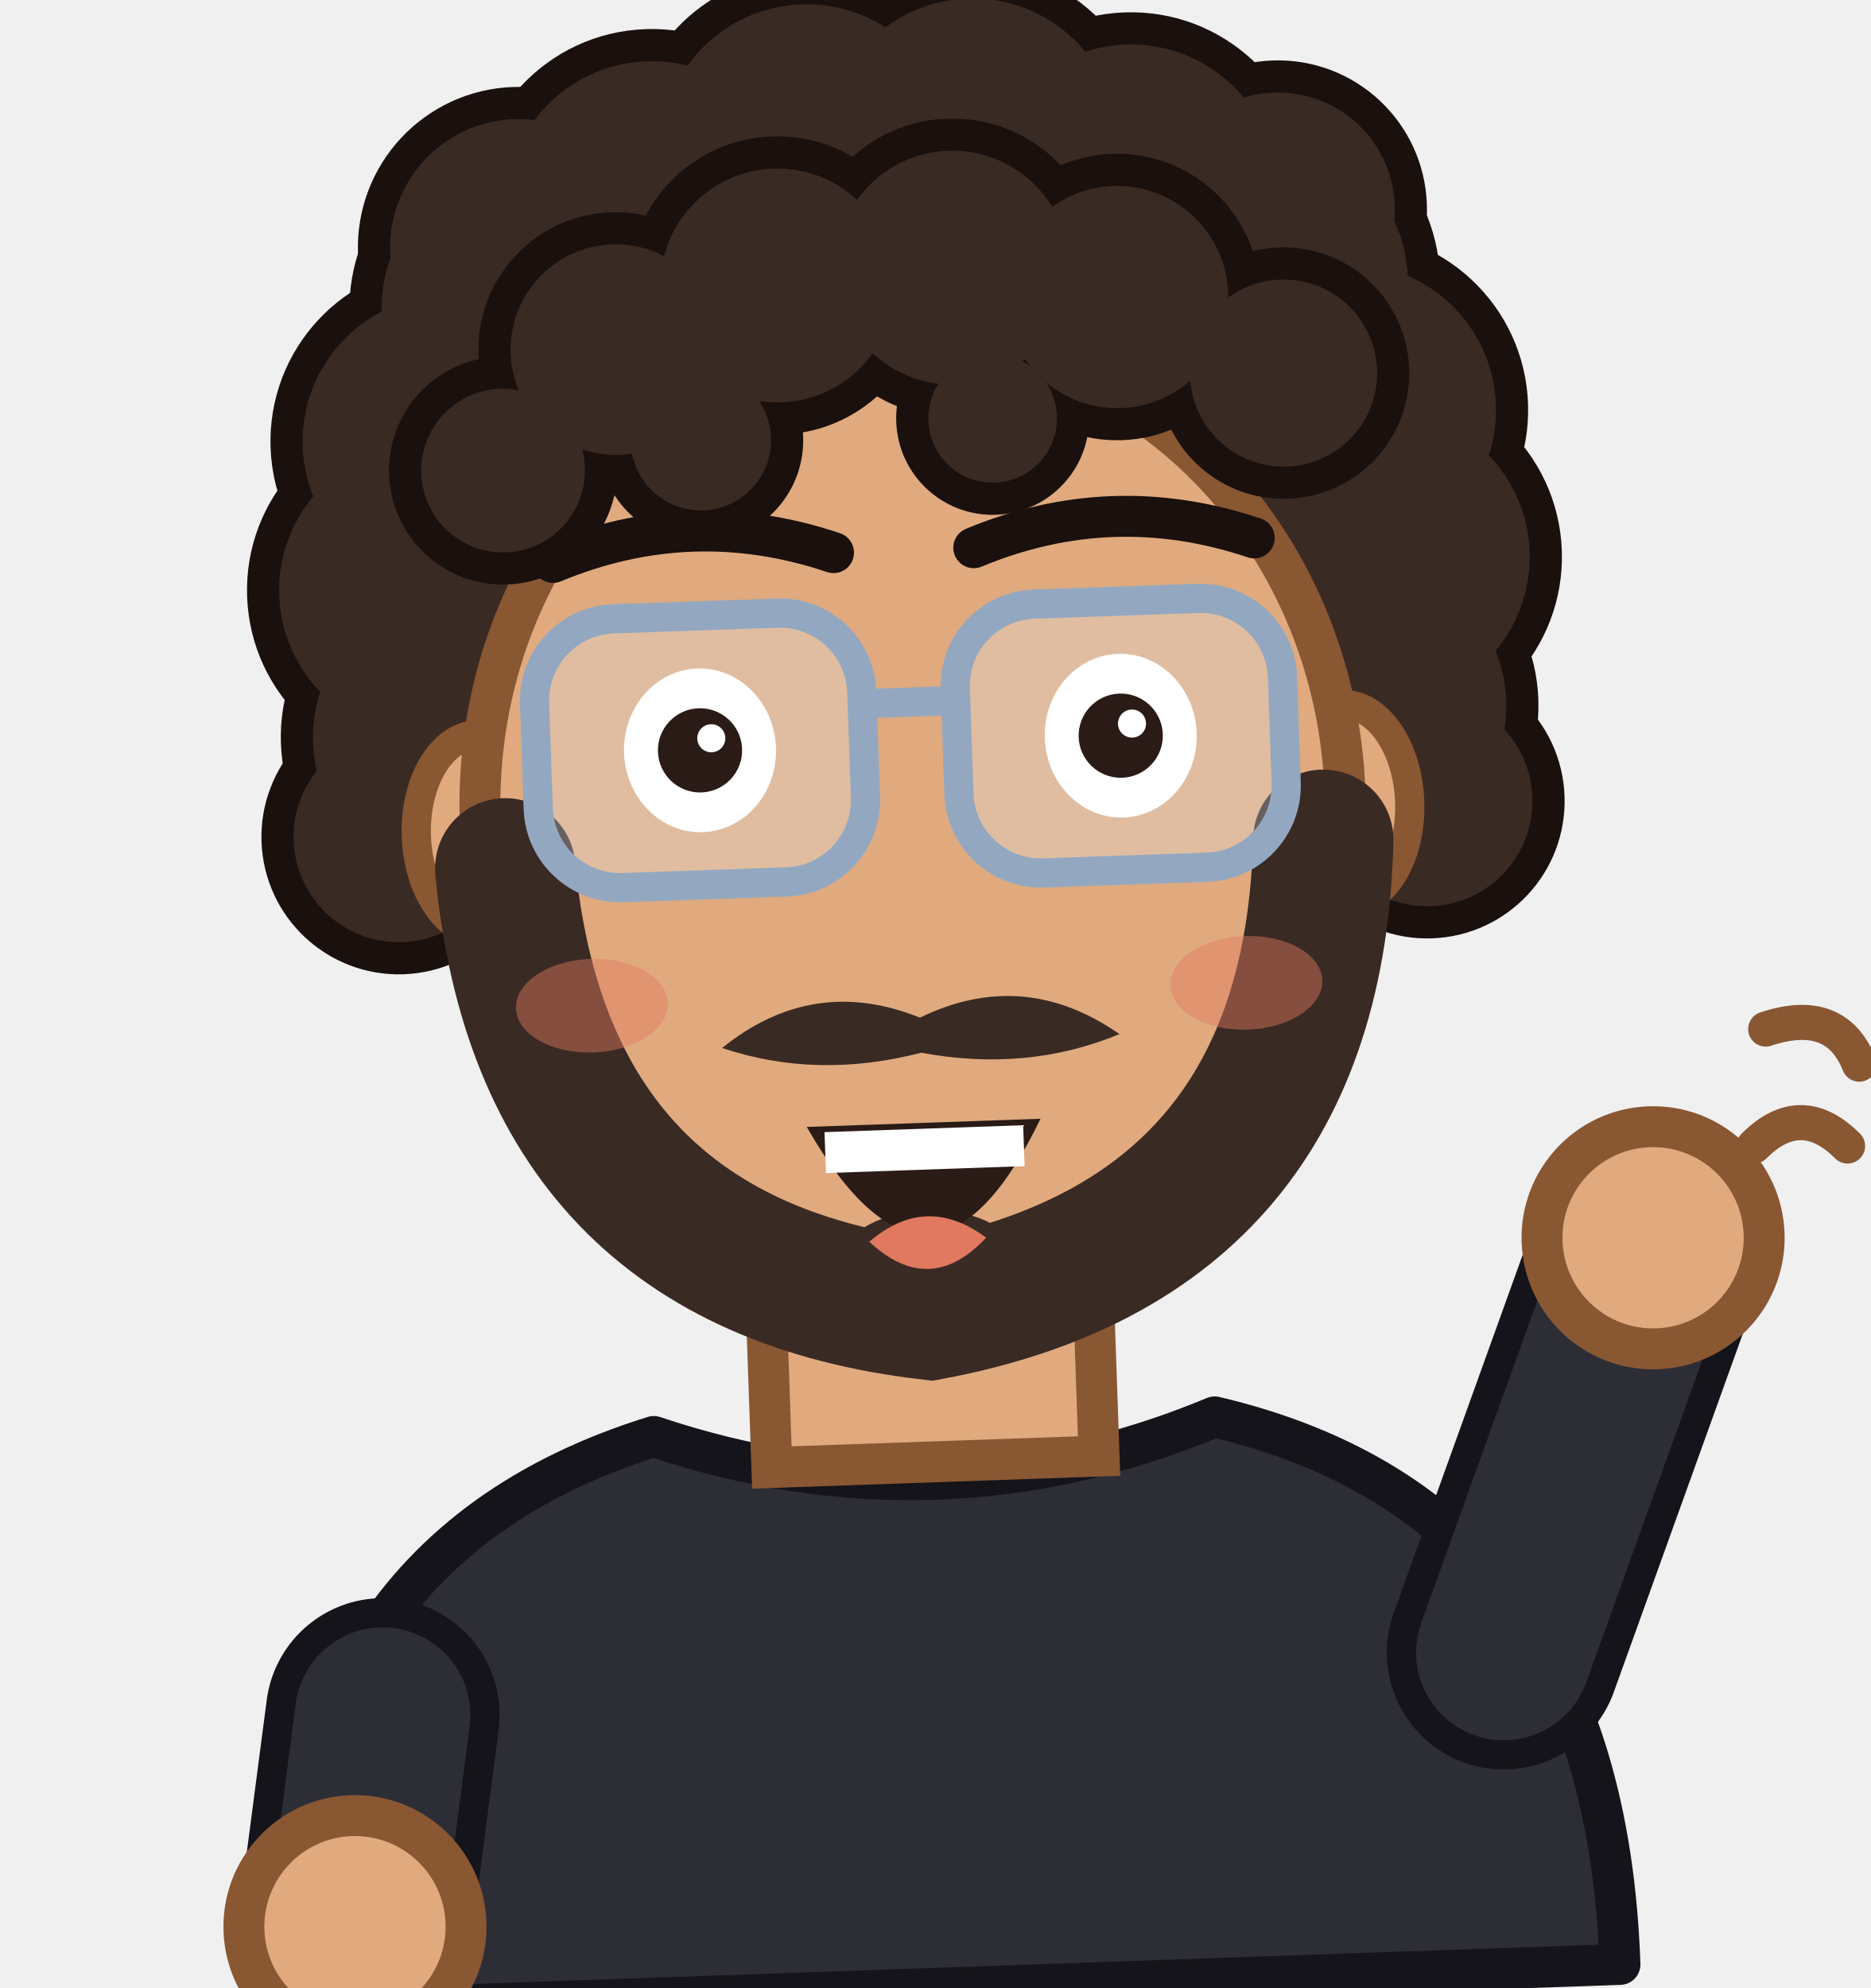
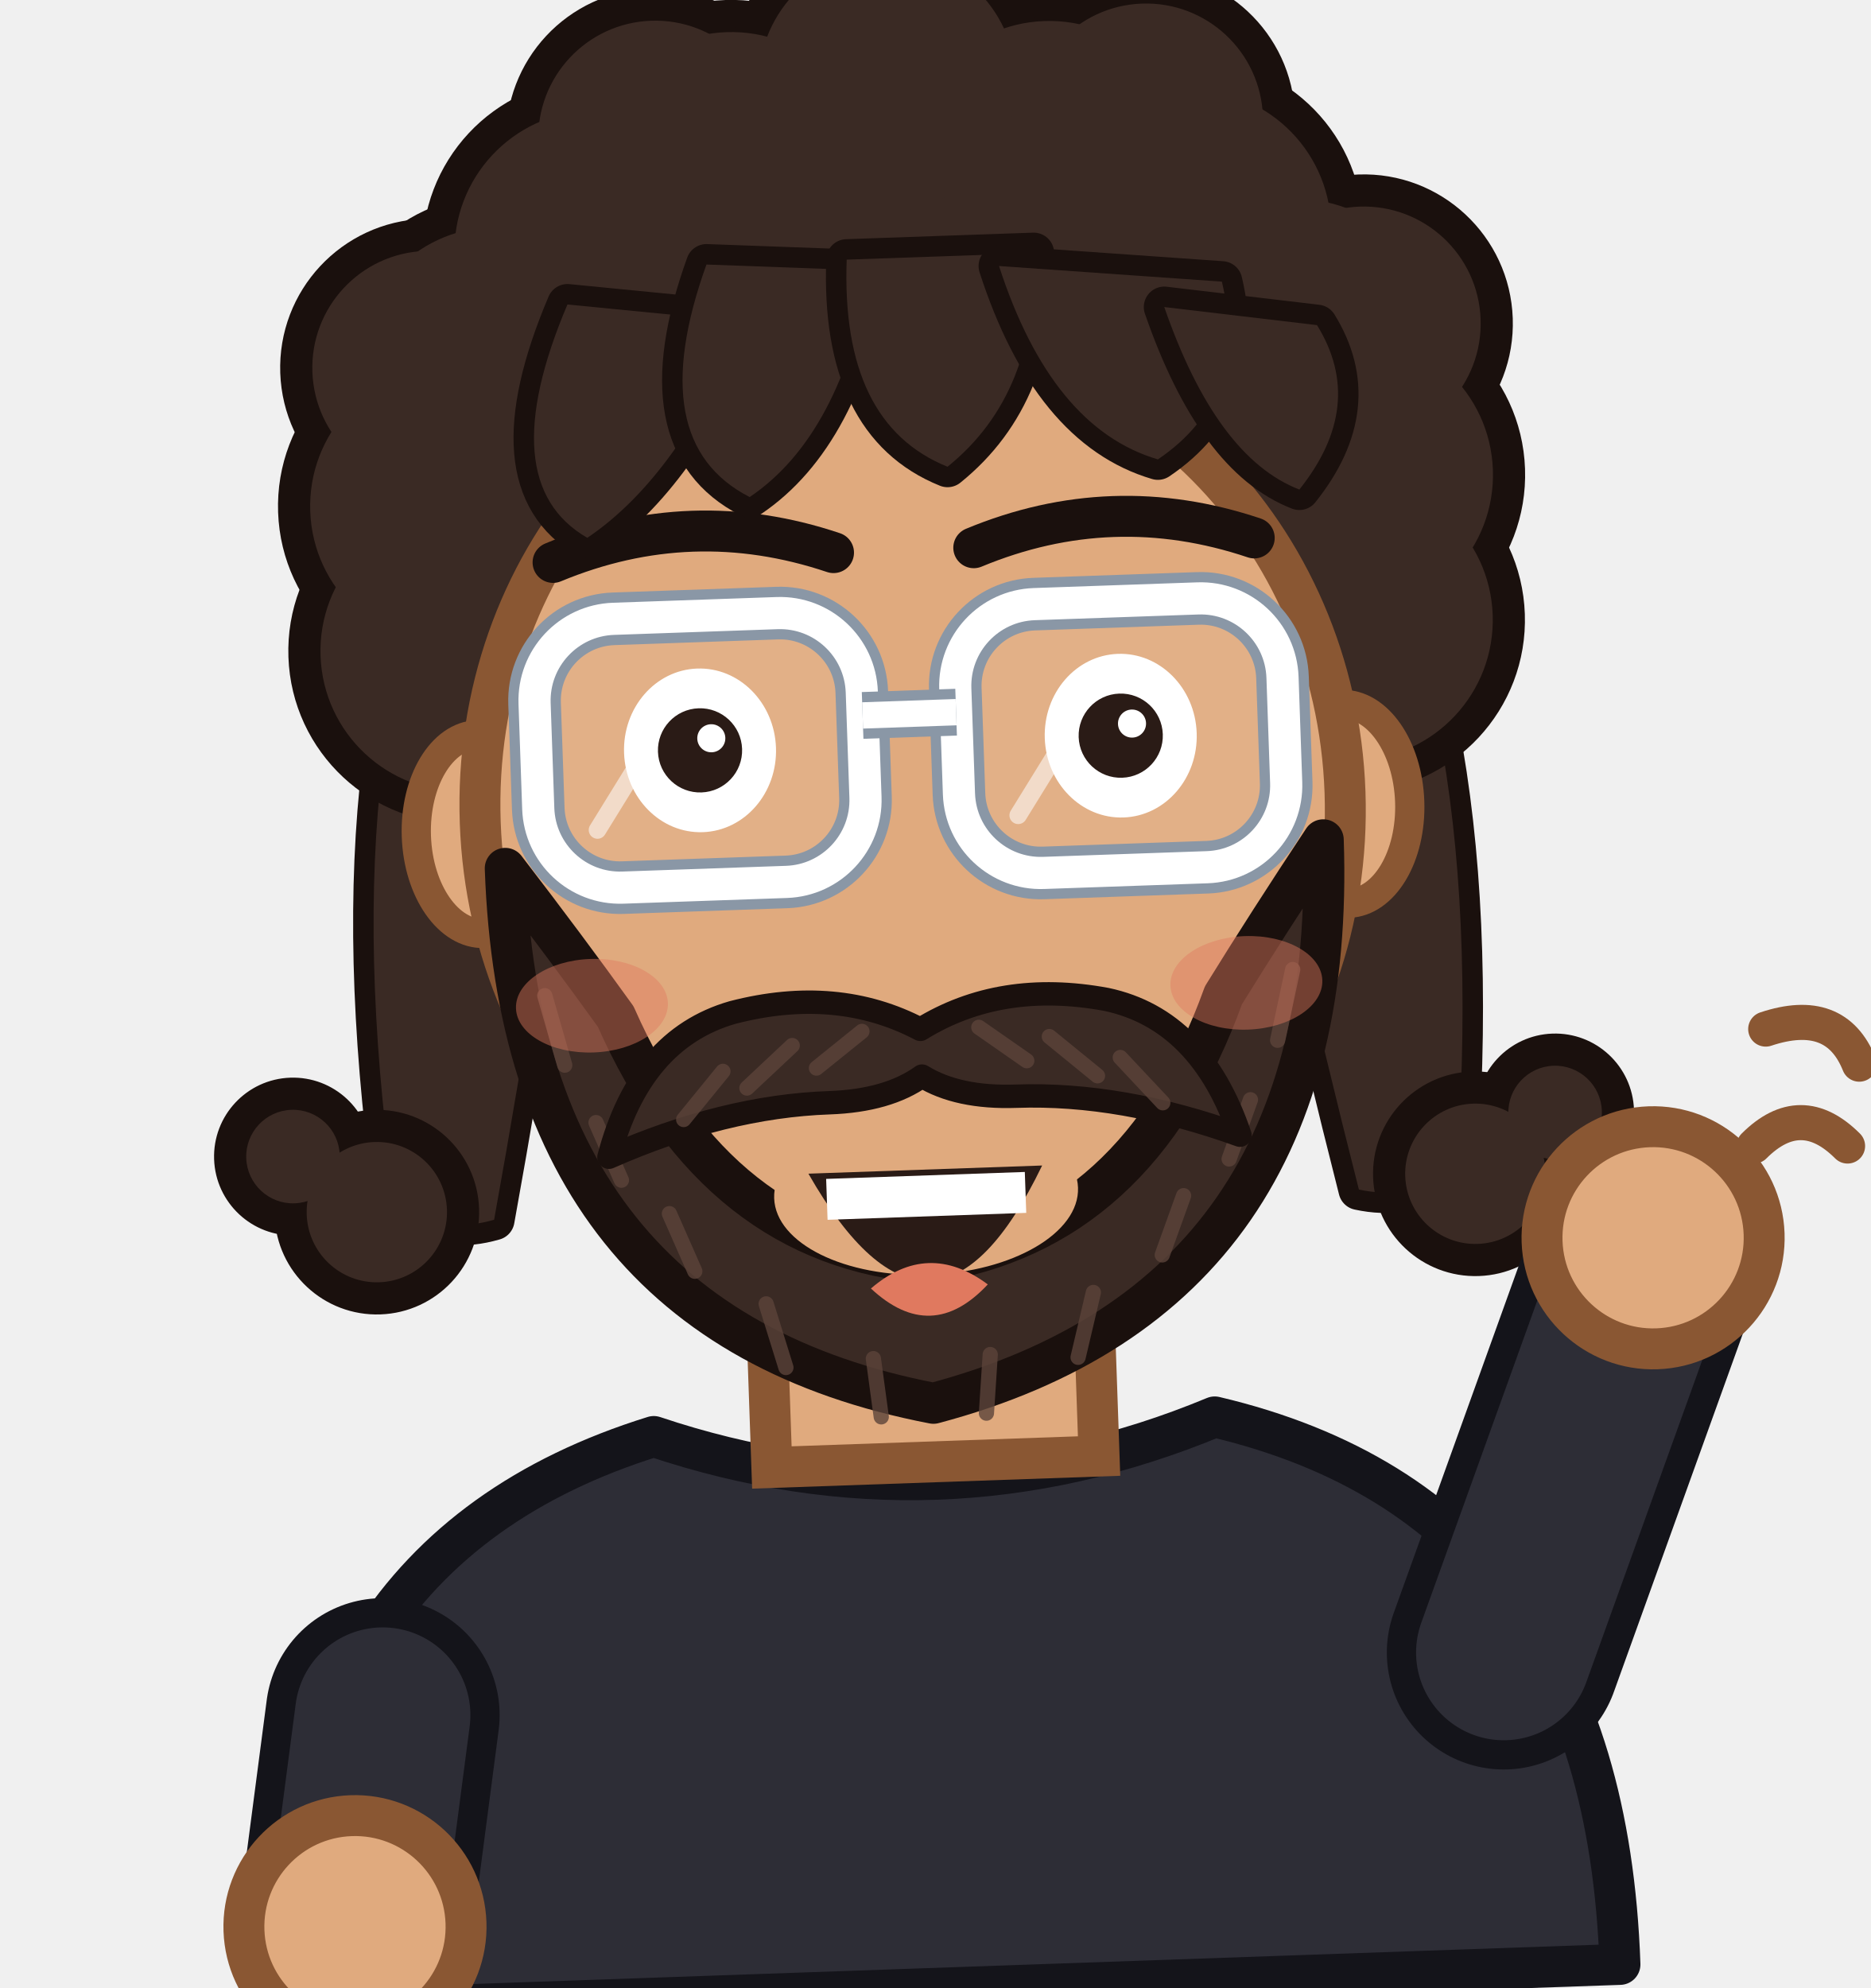
<svg xmlns="http://www.w3.org/2000/svg" viewBox="0 0 320 340" width="320" height="340">
  <g transform="rotate(-2 160 250)">
-     <circle cx="82.9" cy="123.3" r="27" fill="#3A2A24" stroke="#1A100D" stroke-width="7" />
-     <circle cx="78.0" cy="98.0" r="27" fill="#3A2A24" stroke="#1A100D" stroke-width="7" />
-     <circle cx="82.9" cy="72.7" r="27" fill="#3A2A24" stroke="#1A100D" stroke-width="7" />
-     <circle cx="97.2" cy="50.4" r="27" fill="#3A2A24" stroke="#1A100D" stroke-width="7" />
-     <circle cx="119.0" cy="33.9" r="27" fill="#3A2A24" stroke="#1A100D" stroke-width="7" />
-     <circle cx="145.8" cy="25.1" r="27" fill="#3A2A24" stroke="#1A100D" stroke-width="7" />
-     <circle cx="174.2" cy="25.1" r="27" fill="#3A2A24" stroke="#1A100D" stroke-width="7" />
-     <circle cx="201.0" cy="33.9" r="27" fill="#3A2A24" stroke="#1A100D" stroke-width="7" />
-     <circle cx="222.8" cy="50.4" r="27" fill="#3A2A24" stroke="#1A100D" stroke-width="7" />
-     <circle cx="237.1" cy="72.7" r="27" fill="#3A2A24" stroke="#1A100D" stroke-width="7" />
-     <circle cx="242.0" cy="98.0" r="27" fill="#3A2A24" stroke="#1A100D" stroke-width="7" />
-     <circle cx="237.1" cy="123.3" r="27" fill="#3A2A24" stroke="#1A100D" stroke-width="7" />
-     <circle cx="72.0" cy="140.0" r="20" fill="#3A2A24" stroke="#1A100D" stroke-width="7" />
-     <circle cx="248.0" cy="140.0" r="20" fill="#3A2A24" stroke="#1A100D" stroke-width="7" />
-     <circle cx="96.0" cy="40.0" r="24" fill="#3A2A24" stroke="#1A100D" stroke-width="7" />
-     <circle cx="226.0" cy="38.0" r="22" fill="#3A2A24" stroke="#1A100D" stroke-width="7" />
-     <circle cx="82.9" cy="123.3" r="25" fill="#3A2A24" />
-     <circle cx="78.0" cy="98.0" r="25" fill="#3A2A24" />
-     <circle cx="82.9" cy="72.7" r="25" fill="#3A2A24" />
-     <circle cx="97.2" cy="50.4" r="25" fill="#3A2A24" />
-     <circle cx="119.0" cy="33.9" r="25" fill="#3A2A24" />
-     <circle cx="145.8" cy="25.1" r="25" fill="#3A2A24" />
-     <circle cx="174.2" cy="25.1" r="25" fill="#3A2A24" />
-     <circle cx="201.0" cy="33.9" r="25" fill="#3A2A24" />
-     <circle cx="222.8" cy="50.4" r="25" fill="#3A2A24" />
-     <circle cx="237.1" cy="72.7" r="25" fill="#3A2A24" />
-     <circle cx="242.0" cy="98.0" r="25" fill="#3A2A24" />
-     <circle cx="237.1" cy="123.3" r="25" fill="#3A2A24" />
-     <circle cx="72.0" cy="140.0" r="18" fill="#3A2A24" />
-     <circle cx="248.0" cy="140.0" r="18" fill="#3A2A24" />
-     <circle cx="96.0" cy="40.0" r="22" fill="#3A2A24" />
-     <circle cx="226.0" cy="38.0" r="20" fill="#3A2A24" />
+     <path d="M92 70 Q62 110 68 190 Q70 210 86 206 Q96 160 104 112 Z" fill="#3A2A24" stroke="#1A100D" stroke-width="7" stroke-linejoin="round" />
+     <path d="M92 70 Q62 110 68 190 Q70 210 86 206 Q96 160 104 112 Z" fill="#3A2A24" />
+     <path d="M228 70 Q258 110 252 190 Q250 210 234 206 Q224 160 216 112 Z" fill="#3A2A24" stroke="#1A100D" stroke-width="7" stroke-linejoin="round" />
+     <path d="M228 70 Q258 110 252 190 Q250 210 234 206 Q224 160 216 112 Z" fill="#3A2A24" />
+     <circle cx="66.0" cy="204.0" r="14" fill="#3A2A24" stroke="#1A100D" stroke-width="7" />
+     <circle cx="52.0" cy="194.0" r="10" fill="#3A2A24" stroke="#1A100D" stroke-width="7" />
+     <circle cx="254.0" cy="204.0" r="14" fill="#3A2A24" stroke="#1A100D" stroke-width="7" />
+     <circle cx="268.0" cy="194.0" r="10" fill="#3A2A24" stroke="#1A100D" stroke-width="7" />
+     <circle cx="66.0" cy="204.0" r="12" fill="#3A2A24" />
+     <circle cx="52.0" cy="194.0" r="8" fill="#3A2A24" />
+     <circle cx="254.0" cy="204.0" r="12" fill="#3A2A24" />
+     <circle cx="268.0" cy="194.0" r="8" fill="#3A2A24" />
+     <circle cx="83.7" cy="108.6" r="26" fill="#3A2A24" stroke="#1A100D" stroke-width="7" />
+     <circle cx="82.8" cy="83.8" r="26" fill="#3A2A24" stroke="#1A100D" stroke-width="7" />
+     <circle cx="91.6" cy="60.3" r="26" fill="#3A2A24" stroke="#1A100D" stroke-width="7" />
+     <circle cx="109.0" cy="41.0" r="26" fill="#3A2A24" stroke="#1A100D" stroke-width="7" />
+     <circle cx="132.8" cy="28.4" r="26" fill="#3A2A24" stroke="#1A100D" stroke-width="7" />
+     <circle cx="160.0" cy="24.0" r="26" fill="#3A2A24" stroke="#1A100D" stroke-width="7" />
+     <circle cx="187.2" cy="28.4" r="26" fill="#3A2A24" stroke="#1A100D" stroke-width="7" />
+     <circle cx="211.0" cy="41.0" r="26" fill="#3A2A24" stroke="#1A100D" stroke-width="7" />
+     <circle cx="228.4" cy="60.3" r="26" fill="#3A2A24" stroke="#1A100D" stroke-width="7" />
+     <circle cx="237.2" cy="83.8" r="26" fill="#3A2A24" stroke="#1A100D" stroke-width="7" />
+     <circle cx="236.3" cy="108.6" r="26" fill="#3A2A24" stroke="#1A100D" stroke-width="7" />
+     <circle cx="80.0" cy="60.0" r="22" fill="#3A2A24" stroke="#1A100D" stroke-width="7" />
+     <circle cx="240.0" cy="58.0" r="22" fill="#3A2A24" stroke="#1A100D" stroke-width="7" />
+     <circle cx="120.0" cy="22.0" r="22" fill="#3A2A24" stroke="#1A100D" stroke-width="7" />
+     <circle cx="160.0" cy="14.0" r="24" fill="#3A2A24" stroke="#1A100D" stroke-width="7" />
+     <circle cx="204.0" cy="22.0" r="22" fill="#3A2A24" stroke="#1A100D" stroke-width="7" />
+     <circle cx="83.7" cy="108.6" r="24" fill="#3A2A24" />
+     <circle cx="82.8" cy="83.8" r="24" fill="#3A2A24" />
+     <circle cx="91.6" cy="60.3" r="24" fill="#3A2A24" />
+     <circle cx="109.0" cy="41.0" r="24" fill="#3A2A24" />
+     <circle cx="132.8" cy="28.4" r="24" fill="#3A2A24" />
+     <circle cx="160.0" cy="24.0" r="24" fill="#3A2A24" />
+     <circle cx="187.2" cy="28.4" r="24" fill="#3A2A24" />
+     <circle cx="211.0" cy="41.0" r="24" fill="#3A2A24" />
+     <circle cx="228.4" cy="60.3" r="24" fill="#3A2A24" />
+     <circle cx="237.2" cy="83.8" r="24" fill="#3A2A24" />
+     <circle cx="236.3" cy="108.6" r="24" fill="#3A2A24" />
+     <circle cx="80.0" cy="60.0" r="20" fill="#3A2A24" />
+     <circle cx="240.0" cy="58.0" r="20" fill="#3A2A24" />
+     <circle cx="120.0" cy="22.0" r="20" fill="#3A2A24" />
+     <circle cx="160.0" cy="14.0" r="22" fill="#3A2A24" />
+     <circle cx="204.0" cy="22.0" r="20" fill="#3A2A24" />
    <path d="M46 340 Q46 262 112 244 Q160 262 208 244 Q274 262 274 340 Z" fill="#2D2D36" stroke="#14141A" stroke-width="7" stroke-linejoin="round" />
    <rect x="132" y="210" width="56" height="40" fill="#E0AA7E" stroke="#8A5733" stroke-width="7" />
    <ellipse cx="86" cy="140" rx="11" ry="17" fill="#E0AA7E" stroke="#8A5733" stroke-width="5" />
    <ellipse cx="234" cy="140" rx="11" ry="17" fill="#E0AA7E" stroke="#8A5733" stroke-width="5" />
    <ellipse cx="160" cy="138" rx="74" ry="80" fill="#E0AA7E" stroke="#8A5733" stroke-width="7" />
-     <path d="M90 146 Q94 214 160 224 Q226 214 230 146" fill="none" stroke="#3A2A24" stroke-width="24" stroke-linecap="round" />
-     <path d="M126 178 Q142 166 160 174 Q178 166 194 178 Q178 184 160 180 Q142 184 126 178 Z" fill="#3A2A24" />
-     <ellipse cx="160" cy="214" rx="14" ry="7" fill="#3A2A24" />
+     <path d="M90 146 Q90 224 160 240 Q230 224 230 146 Q220 160 212 172 Q196 212 160 216 Q124 212 108 172 Q100 160 90 146 Z" fill="#3A2A24" stroke="#1A100D" stroke-width="7" stroke-linejoin="round" />
+     <path d="M104 190 l4 10" stroke="#5B433A" stroke-width="2.6" stroke-linecap="round" opacity=".8" />
+     <path d="M116 206 l4 10" stroke="#5B433A" stroke-width="2.6" stroke-linecap="round" opacity=".8" />
+     <path d="M132 222 l3 11" stroke="#5B433A" stroke-width="2.6" stroke-linecap="round" opacity=".8" />
+     <path d="M150 232 l1 10" stroke="#5B433A" stroke-width="2.6" stroke-linecap="round" opacity=".8" />
+     <path d="M170 232 l-1 10" stroke="#5B433A" stroke-width="2.6" stroke-linecap="round" opacity=".8" />
+     <path d="M188 222 l-3 11" stroke="#5B433A" stroke-width="2.6" stroke-linecap="round" opacity=".8" />
+     <path d="M204 206 l-4 10" stroke="#5B433A" stroke-width="2.6" stroke-linecap="round" opacity=".8" />
+     <path d="M216 190 l-4 10" stroke="#5B433A" stroke-width="2.6" stroke-linecap="round" opacity=".8" />
+     <path d="M96 168 l3 12" stroke="#5B433A" stroke-width="2.6" stroke-linecap="round" opacity=".8" />
+     <path d="M224 168 l-3 12" stroke="#5B433A" stroke-width="2.6" stroke-linecap="round" opacity=".8" />
+     <path d="M160 176 Q146 168 128 172 Q112 176 106 196 Q126 188 144 188 Q154 188 160 184 Q166 188 176 188 Q194 188 214 196 Q208 176 192 172 Q174 168 160 176 Z" fill="#3A2A24" stroke="#1A100D" stroke-width="4" stroke-linejoin="round" />
+     <path d="M150 176 l-8 6" stroke="#5B433A" stroke-width="2.6" stroke-linecap="round" opacity=".8" />
+     <path d="M138 178 l-8 7" stroke="#5B433A" stroke-width="2.6" stroke-linecap="round" opacity=".8" />
+     <path d="M126 182 l-7 8" stroke="#5B433A" stroke-width="2.6" stroke-linecap="round" opacity=".8" />
+     <path d="M170 176 l8 6" stroke="#5B433A" stroke-width="2.6" stroke-linecap="round" opacity=".8" />
+     <path d="M182 178 l8 7" stroke="#5B433A" stroke-width="2.6" stroke-linecap="round" opacity=".8" />
+     <path d="M194 182 l7 8" stroke="#5B433A" stroke-width="2.6" stroke-linecap="round" opacity=".8" />
+     <ellipse cx="160" cy="204" rx="26" ry="14" fill="#E0AA7E" />
    <ellipse cx="104" cy="170" rx="13" ry="8" fill="#E0795F" opacity=".45" />
    <ellipse cx="216" cy="170" rx="13" ry="8" fill="#E0795F" opacity=".45" />
-     <rect x="96" y="104" width="56" height="46" rx="14" fill="#DDEBFA" fill-opacity=".28" stroke="#93A8C0" stroke-width="5" />
-     <rect x="168" y="104" width="56" height="46" rx="14" fill="#DDEBFA" fill-opacity=".28" stroke="#93A8C0" stroke-width="5" />
-     <path d="M152 120 H168" stroke="#93A8C0" stroke-width="5" />
+     <rect x="96" y="104" width="56" height="46" rx="14" fill="#FFFFFF" fill-opacity=".07" stroke="#8A97A6" stroke-width="9" />
+     <rect x="96" y="104" width="56" height="46" rx="14" fill="none" stroke="#FFFFFF" stroke-width="5.5" />
+     <path d="M106 140 L122 116" stroke="#fff" stroke-width="3" stroke-linecap="round" opacity=".55" />
+     <rect x="168" y="104" width="56" height="46" rx="14" fill="#FFFFFF" fill-opacity=".07" stroke="#8A97A6" stroke-width="9" />
+     <rect x="168" y="104" width="56" height="46" rx="14" fill="none" stroke="#FFFFFF" stroke-width="5.5" />
+     <path d="M178 140 L194 116" stroke="#fff" stroke-width="3" stroke-linecap="round" opacity=".55" />
+     <path d="M152 122 H168" stroke="#8A97A6" stroke-width="8" />
+     <path d="M152 122 H168" stroke="#fff" stroke-width="4.5" />
    <ellipse cx="124" cy="127" rx="13" ry="14" fill="#fff" />
    <circle cx="124" cy="127" r="7.2" fill="#2A1B16" />
    <circle cx="126" cy="125" r="2.4" fill="#fff" />
    <ellipse cx="196" cy="127" rx="13" ry="14" fill="#fff" />
    <circle cx="196" cy="127" r="7.2" fill="#2A1B16" />
    <circle cx="198" cy="125" r="2.4" fill="#fff" />
    <path d="M100 94 Q124 85 148 94" fill="none" stroke="#1A100D" stroke-width="7" stroke-linecap="round" />
    <path d="M172 94 Q196 85 220 94" fill="none" stroke="#1A100D" stroke-width="7" stroke-linecap="round" />
-     <path d="M140 192 Q160 230 180 192 Z" fill="#2A1B16" />
-     <path d="M143 193 H177 V200 H143 Z" fill="#fff" />
-     <path d="M150 212 Q160 204 170 212 Q160 222 150 212 Z" fill="#E0795F" />
-     <circle cx="112.0" cy="58.0" r="20" fill="#3A2A24" stroke="#1A100D" stroke-width="7" />
-     <circle cx="140.0" cy="48.0" r="22" fill="#3A2A24" stroke="#1A100D" stroke-width="7" />
-     <circle cx="170.0" cy="46.0" r="22" fill="#3A2A24" stroke="#1A100D" stroke-width="7" />
-     <circle cx="198.0" cy="52.0" r="21" fill="#3A2A24" stroke="#1A100D" stroke-width="7" />
-     <circle cx="226.0" cy="66.0" r="18" fill="#3A2A24" stroke="#1A100D" stroke-width="7" />
-     <circle cx="92.0" cy="78.0" r="16" fill="#3A2A24" stroke="#1A100D" stroke-width="7" />
-     <circle cx="126.0" cy="74.0" r="14" fill="#3A2A24" stroke="#1A100D" stroke-width="7" />
-     <circle cx="176.0" cy="72.0" r="13" fill="#3A2A24" stroke="#1A100D" stroke-width="7" />
-     <circle cx="112.0" cy="58.0" r="18" fill="#3A2A24" />
-     <circle cx="140.0" cy="48.0" r="20" fill="#3A2A24" />
-     <circle cx="170.0" cy="46.0" r="20" fill="#3A2A24" />
-     <circle cx="198.0" cy="52.0" r="19" fill="#3A2A24" />
-     <circle cx="226.0" cy="66.0" r="16" fill="#3A2A24" />
-     <circle cx="92.0" cy="78.0" r="14" fill="#3A2A24" />
-     <circle cx="126.0" cy="74.0" r="12" fill="#3A2A24" />
-     <circle cx="176.0" cy="72.0" r="11" fill="#3A2A24" />
+     <path d="M140 200 Q160 238 180 200 Z" fill="#2A1B16" />
+     <path d="M143 201 H177 V208 H143 Z" fill="#fff" />
+     <path d="M150 220 Q160 212 170 220 Q160 230 150 220 Z" fill="#E0795F" />
+     <path d="M104 50 Q90 80 106 90 Q122 80 134 54 Z" fill="#3A2A24" stroke="#1A100D" stroke-width="7" stroke-linejoin="round" />
+     <path d="M104 50 Q90 80 106 90 Q122 80 134 54 Z" fill="#3A2A24" />
+     <path d="M128 44 Q116 74 134 84 Q150 74 156 46 Z" fill="#3A2A24" stroke="#1A100D" stroke-width="7" stroke-linejoin="round" />
+     <path d="M128 44 Q116 74 134 84 Q150 74 156 46 Z" fill="#3A2A24" />
+     <path d="M152 44 Q150 72 168 80 Q184 68 184 44 Z" fill="#3A2A24" stroke="#1A100D" stroke-width="7" stroke-linejoin="round" />
+     <path d="M152 44 Q150 72 168 80 Q184 68 184 44 Z" fill="#3A2A24" />
+     <path d="M178 46 Q186 74 204 80 Q220 70 216 50 Z" fill="#3A2A24" stroke="#1A100D" stroke-width="7" stroke-linejoin="round" />
+     <path d="M178 46 Q186 74 204 80 Q220 70 216 50 Z" fill="#3A2A24" />
+     <path d="M206 54 Q214 80 228 86 Q240 72 232 58 Z" fill="#3A2A24" stroke="#1A100D" stroke-width="7" stroke-linejoin="round" />
+     <path d="M206 54 Q214 80 228 86 Q240 72 232 58 Z" fill="#3A2A24" />
    <path d="M64 290 L58 326" stroke="#14141A" stroke-width="40" stroke-linecap="round" />
    <path d="M64 290 L58 326" stroke="#2D2D36" stroke-width="30" stroke-linecap="round" />
    <circle cx="58" cy="326" r="19" fill="#E0AA7E" stroke="#8A5733" stroke-width="7" />
    <path d="M256 286 L284 216" stroke="#14141A" stroke-width="40" stroke-linecap="round" />
    <path d="M256 286 L284 216" stroke="#2D2D36" stroke-width="30" stroke-linecap="round" />
    <circle cx="284" cy="216" r="19" fill="#E0AA7E" stroke="#8A5733" stroke-width="7" />
  </g>
  <path d="M300 196 q8 -8 16 0 M302 176 q12 -4 16 6" stroke="#8A5733" stroke-width="6" fill="none" stroke-linecap="round" />
</svg>
